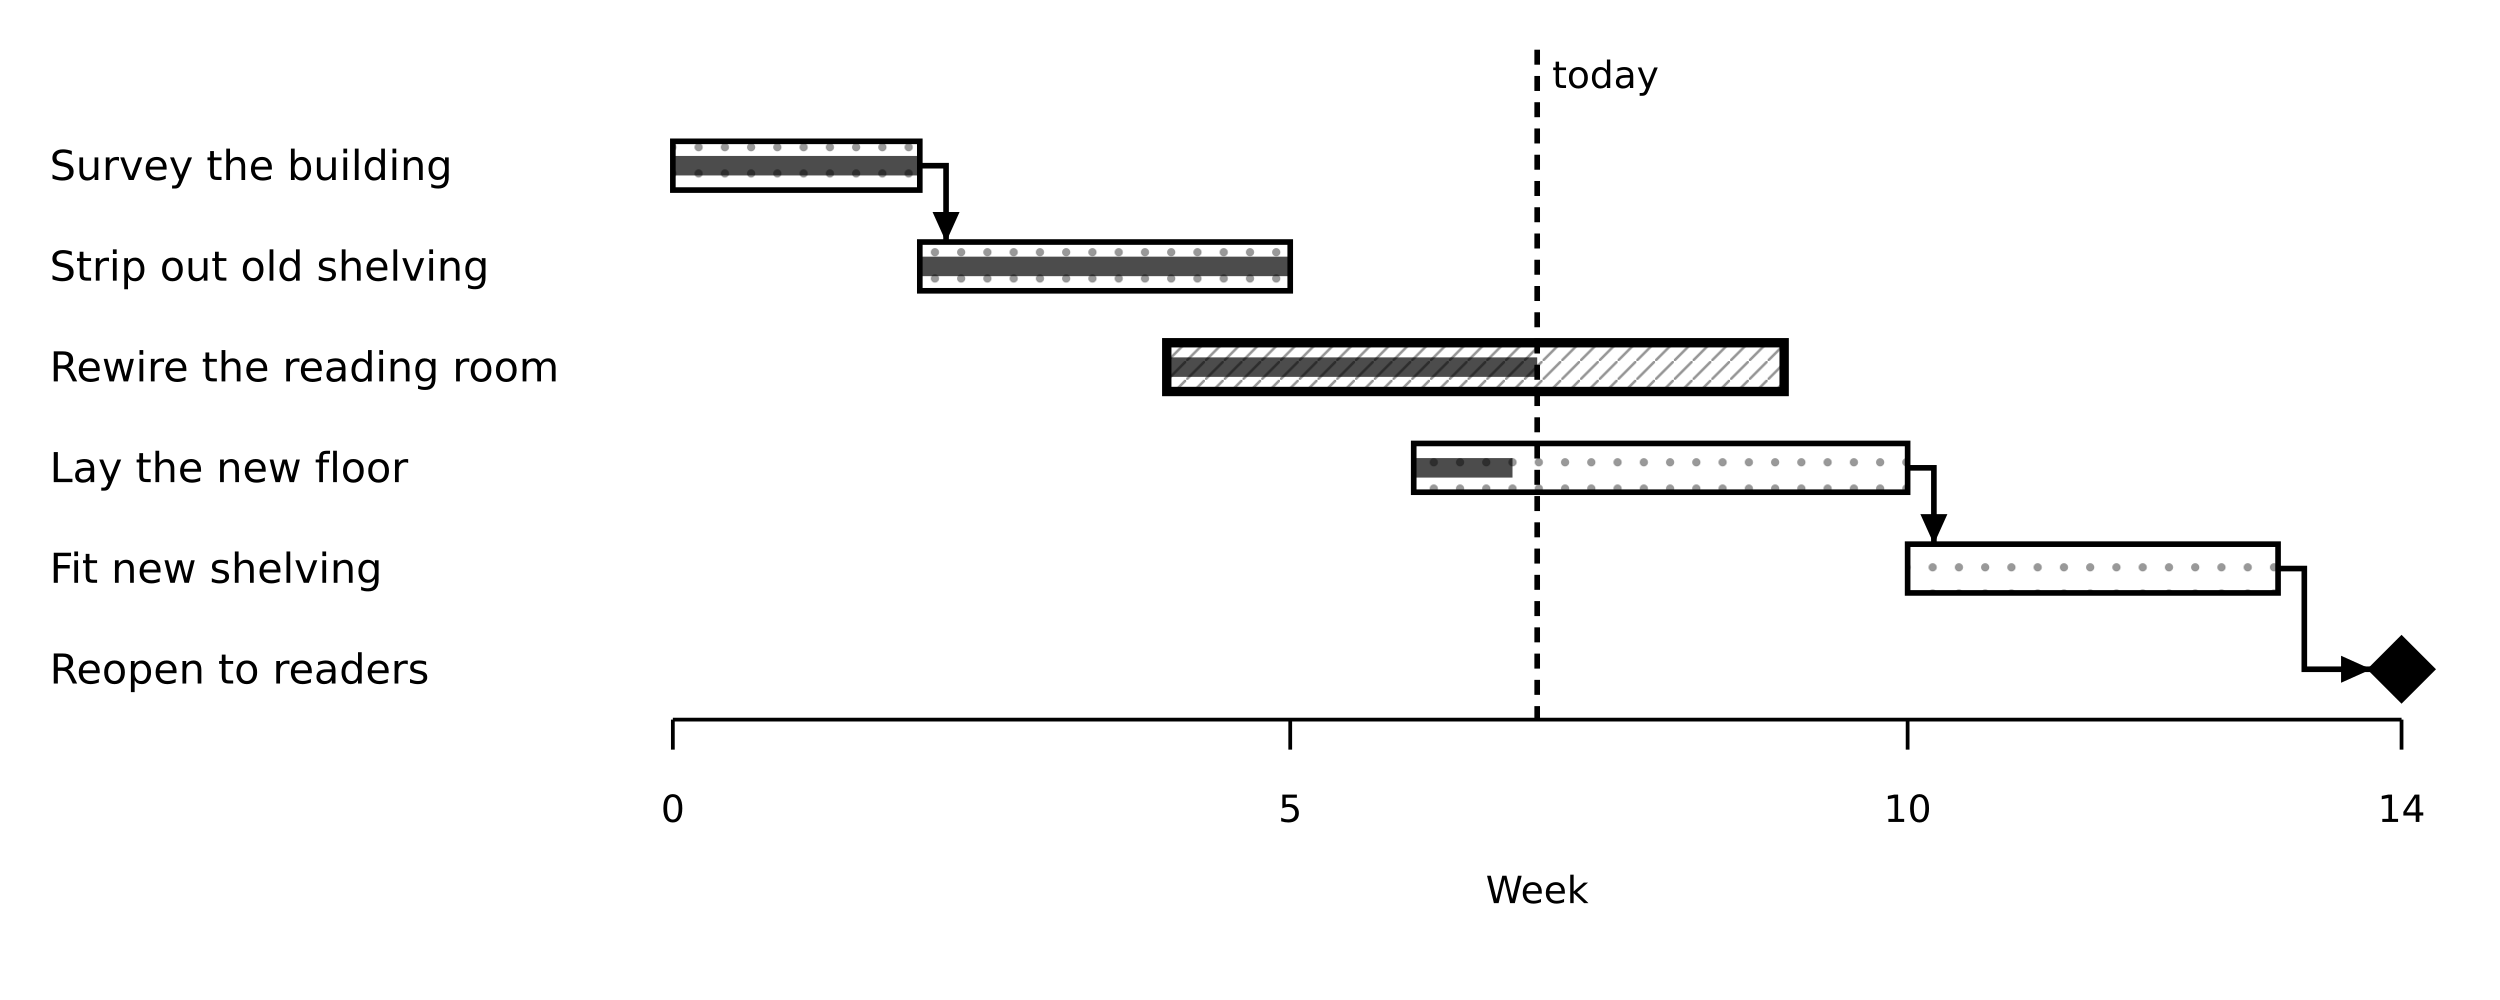
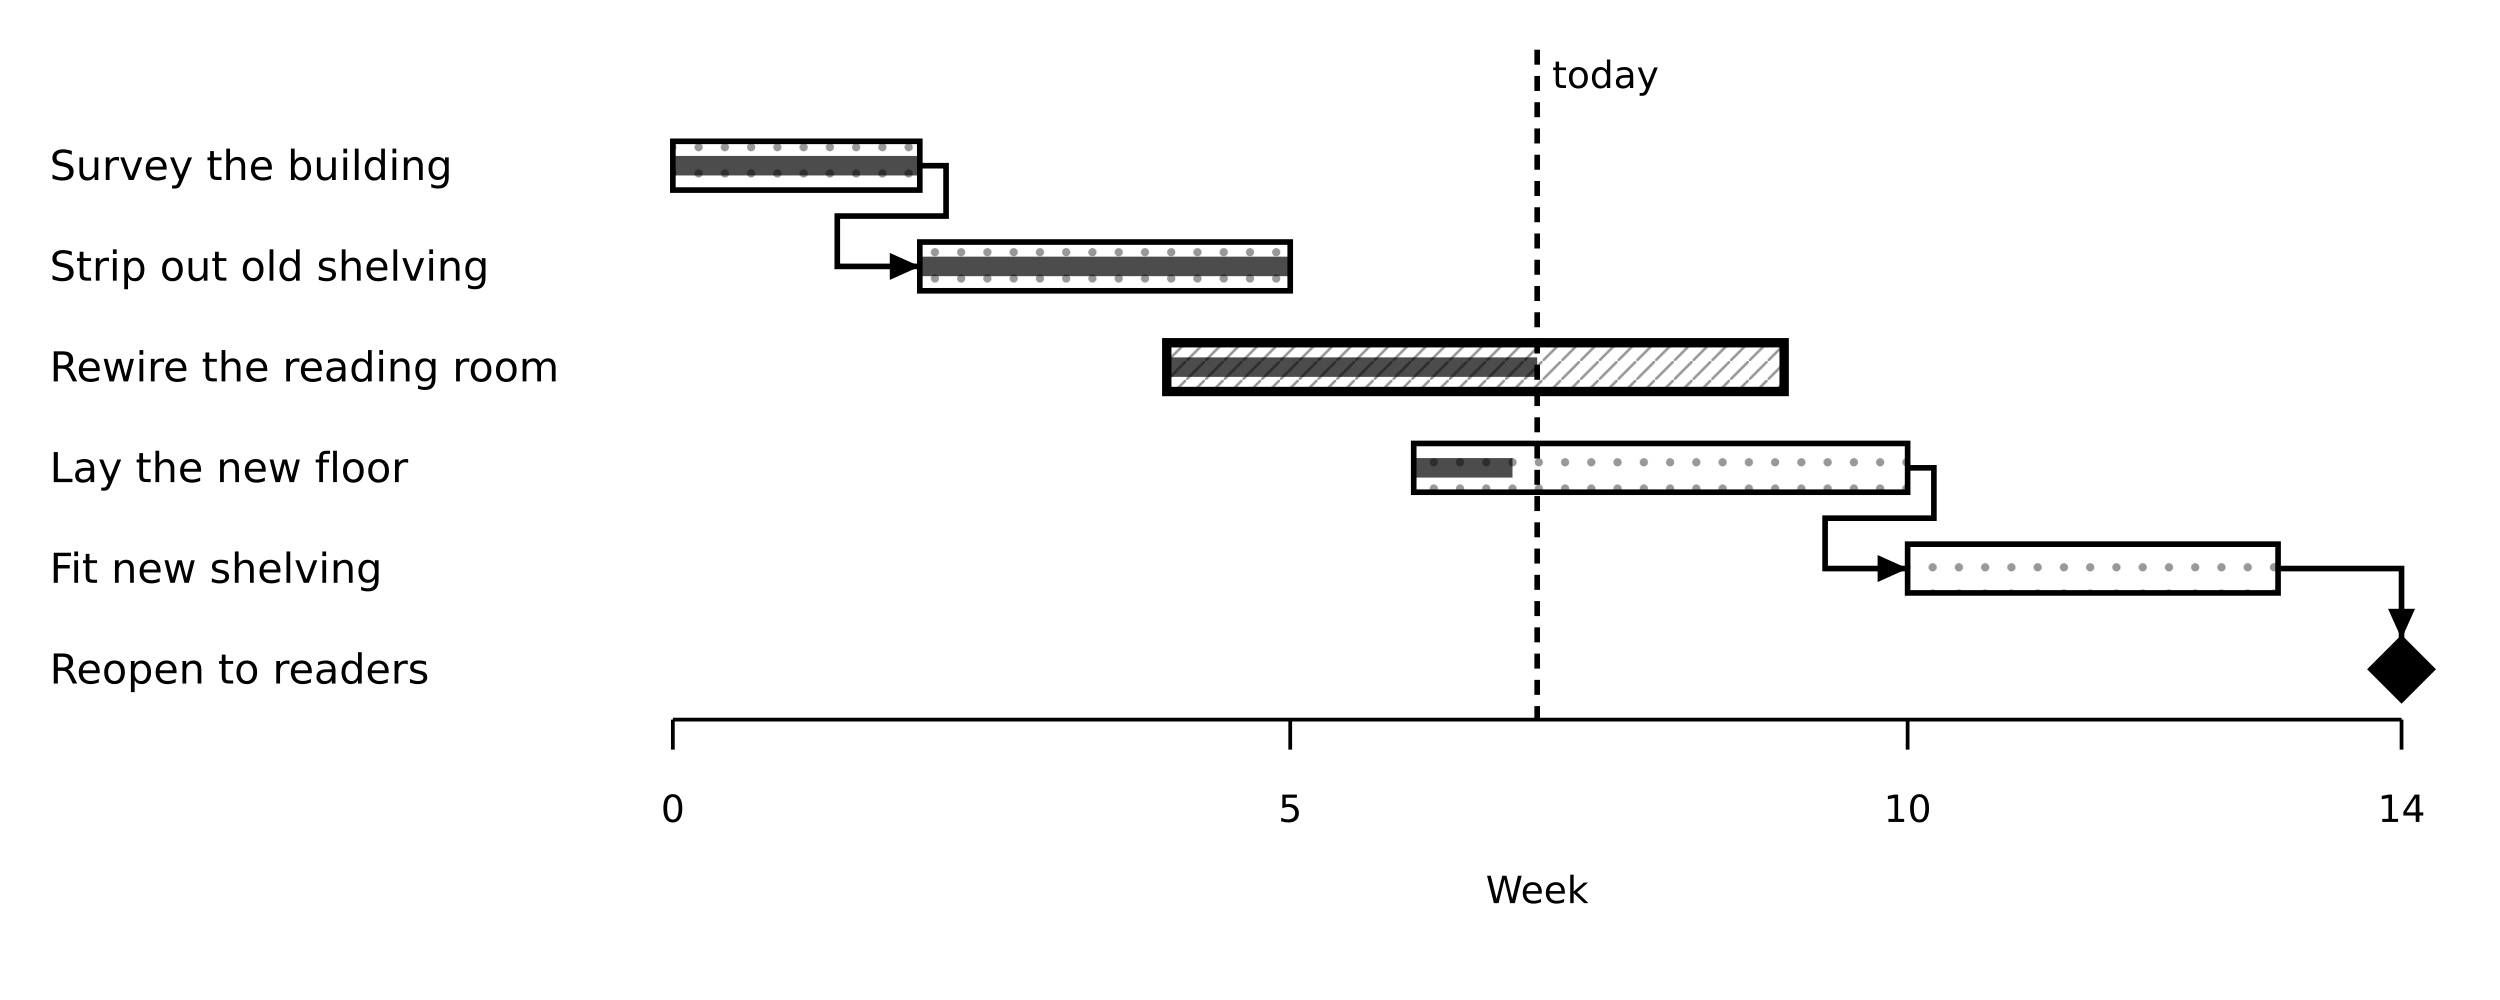
- <svg xmlns="http://www.w3.org/2000/svg" viewBox="-1.25 -1.25 666.5 266.381" role="img" aria-labelledby="ds02b84eabe1-title ds02b84eabe1-desc">
+ <svg xmlns="http://www.w3.org/2000/svg" viewBox="-1.25 -1.25 666.5 266.381" role="img" aria-labelledby="dsf542a7d3a7-title dsf542a7d3a7-desc">
  <defs>
-     <pattern id="ds02b84eabe1-dots" width="7" height="7" patternUnits="userSpaceOnUse">
+     <pattern id="dsf542a7d3a7-dots" width="7" height="7" patternUnits="userSpaceOnUse">
      <circle cx="3" cy="3" r="1.1" fill="currentColor" fill-opacity="0.4" />
    </pattern>
-     <pattern id="ds02b84eabe1-hatch" width="5" height="5" patternUnits="userSpaceOnUse">
+     <pattern id="dsf542a7d3a7-hatch" width="5" height="5" patternUnits="userSpaceOnUse">
      <path d="M 0 5 L 5 0" stroke="currentColor" stroke-width="0.7" stroke-opacity="0.4" />
    </pattern>
  </defs>
-   <polygon points="178.131,36.425 243.969,36.425 243.969,49.425 178.131,49.425" fill="url(#ds02b84eabe1-dots)" stroke="currentColor" stroke-width="1.5" />
+   <polygon points="178.131,36.425 243.969,36.425 243.969,49.425 178.131,49.425" fill="url(#dsf542a7d3a7-dots)" stroke="currentColor" stroke-width="1.5" />
  <polygon points="178.131,40.325 243.969,40.325 243.969,45.525 178.131,45.525" fill="currentColor" fill-opacity="0.7" stroke="none" />
-   <polygon points="243.969,63.275 342.727,63.275 342.727,76.275 243.969,76.275" fill="url(#ds02b84eabe1-dots)" stroke="currentColor" stroke-width="1.5" />
+   <polygon points="243.969,63.275 342.727,63.275 342.727,76.275 243.969,76.275" fill="url(#dsf542a7d3a7-dots)" stroke="currentColor" stroke-width="1.5" />
  <polygon points="243.969,67.175 342.727,67.175 342.727,72.375 243.969,72.375" fill="currentColor" fill-opacity="0.7" stroke="none" />
-   <polygon points="309.808,90.125 474.404,90.125 474.404,103.125 309.808,103.125" fill="url(#ds02b84eabe1-hatch)" stroke="currentColor" stroke-width="2.5" />
+   <polygon points="309.808,90.125 474.404,90.125 474.404,103.125 309.808,103.125" fill="url(#dsf542a7d3a7-hatch)" stroke="currentColor" stroke-width="2.5" />
  <polygon points="309.808,94.025 408.565,94.025 408.565,99.225 309.808,99.225" fill="currentColor" fill-opacity="0.7" stroke="none" />
-   <polygon points="375.646,116.975 507.323,116.975 507.323,129.975 375.646,129.975" fill="url(#ds02b84eabe1-dots)" stroke="currentColor" stroke-width="1.5" />
+   <polygon points="375.646,116.975 507.323,116.975 507.323,129.975 375.646,129.975" fill="url(#dsf542a7d3a7-dots)" stroke="currentColor" stroke-width="1.5" />
  <polygon points="375.646,120.875 401.982,120.875 401.982,126.075 375.646,126.075" fill="currentColor" fill-opacity="0.7" stroke="none" />
-   <polygon points="507.323,143.825 606.081,143.825 606.081,156.825 507.323,156.825" fill="url(#ds02b84eabe1-dots)" stroke="currentColor" stroke-width="1.5" />
+   <polygon points="507.323,143.825 606.081,143.825 606.081,156.825 507.323,156.825" fill="url(#dsf542a7d3a7-dots)" stroke="currentColor" stroke-width="1.5" />
  <polygon points="639,169.05 647.125,177.175 639,185.3 630.875,177.175" fill="currentColor" stroke="currentColor" stroke-width="1.5" />
-   <path d="M 243.969 42.925 L 250.969 42.925 L 250.969 63.275" fill="none" stroke="currentColor" stroke-width="1.5" />
-   <polygon points="250.969,63.275 247.369,55.275 254.569,55.275" fill="currentColor" stroke="none" />
-   <path d="M 507.323 123.475 L 514.323 123.475 L 514.323 143.825" fill="none" stroke="currentColor" stroke-width="1.5" />
-   <polygon points="514.323,143.825 510.723,135.825 517.923,135.825" fill="currentColor" stroke="none" />
-   <path d="M 606.081 150.325 L 613.081 150.325 L 613.081 177.175 L 630.875 177.175" fill="none" stroke="currentColor" stroke-width="1.5" />
-   <polygon points="630.875,177.175 622.875,180.775 622.875,173.575" fill="currentColor" stroke="none" />
+   <path d="M 243.969 42.925 L 250.969 42.925 L 250.969 56.35 L 221.969 56.35 L 221.969 69.775 L 243.969 69.775" fill="none" stroke="currentColor" stroke-width="1.5" />
+   <polygon points="243.969,69.775 235.969,73.375 235.969,66.175" fill="currentColor" stroke="none" />
+   <path d="M 507.323 123.475 L 514.323 123.475 L 514.323 136.9 L 485.323 136.9 L 485.323 150.325 L 507.323 150.325" fill="none" stroke="currentColor" stroke-width="1.5" />
+   <polygon points="507.323,150.325 499.323,153.925 499.323,146.725" fill="currentColor" stroke="none" />
+   <path d="M 606.081 150.325 L 639 150.325 L 639 169.05" fill="none" stroke="currentColor" stroke-width="1.5" />
+   <polygon points="639,169.05 635.4,161.05 642.6,161.05" fill="currentColor" stroke="none" />
  <path d="M 408.565 12 L 408.565 190.6" fill="none" stroke="currentColor" stroke-width="1.5" stroke-dasharray="4 3" />
  <path d="M 178.131 190.6 L 639 190.6" fill="none" stroke="currentColor" stroke-width="1" />
  <path d="M 178.131 190.6 L 178.131 198.6" fill="none" stroke="currentColor" stroke-width="1" />
  <path d="M 342.727 190.6 L 342.727 198.6" fill="none" stroke="currentColor" stroke-width="1" />
  <path d="M 507.323 190.6 L 507.323 198.6" fill="none" stroke="currentColor" stroke-width="1" />
  <path d="M 639 190.6 L 639 198.6" fill="none" stroke="currentColor" stroke-width="1" />
  <text x="12" y="46.733" font-family="'DejaVu Sans', sans-serif" font-size="11" fill="currentColor">
    <tspan>Survey the building</tspan>
  </text>
  <text x="12" y="73.583" font-family="'DejaVu Sans', sans-serif" font-size="11" fill="currentColor">
    <tspan>Strip out old shelving</tspan>
  </text>
  <text x="12" y="100.433" font-family="'DejaVu Sans', sans-serif" font-size="11" fill="currentColor">
    <tspan>Rewire the reading room</tspan>
  </text>
  <text x="12" y="127.283" font-family="'DejaVu Sans', sans-serif" font-size="11" fill="currentColor">
    <tspan>Lay the new floor</tspan>
  </text>
  <text x="12" y="154.133" font-family="'DejaVu Sans', sans-serif" font-size="11" fill="currentColor">
    <tspan>Fit new shelving</tspan>
  </text>
  <text x="12" y="180.983" font-family="'DejaVu Sans', sans-serif" font-size="11" fill="currentColor">
    <tspan>Reopen to readers</tspan>
  </text>
  <text x="412.565" y="22.212" font-family="'DejaVu Sans', sans-serif" font-size="10" fill="currentColor">
    <tspan>today</tspan>
  </text>
  <text x="178.131" y="217.882" font-family="'DejaVu Sans', sans-serif" font-size="10" fill="currentColor" text-anchor="middle">
    <tspan>0</tspan>
  </text>
  <text x="342.727" y="217.882" font-family="'DejaVu Sans', sans-serif" font-size="10" fill="currentColor" text-anchor="middle">
    <tspan>5</tspan>
  </text>
  <text x="507.323" y="217.882" font-family="'DejaVu Sans', sans-serif" font-size="10" fill="currentColor" text-anchor="middle">
    <tspan>10</tspan>
  </text>
  <text x="639" y="217.882" font-family="'DejaVu Sans', sans-serif" font-size="10" fill="currentColor" text-anchor="middle">
    <tspan>14</tspan>
  </text>
  <text x="408.565" y="239.523" font-family="'DejaVu Sans', sans-serif" font-size="10" fill="currentColor" text-anchor="middle">
    <tspan>Week</tspan>
  </text>
</svg>
